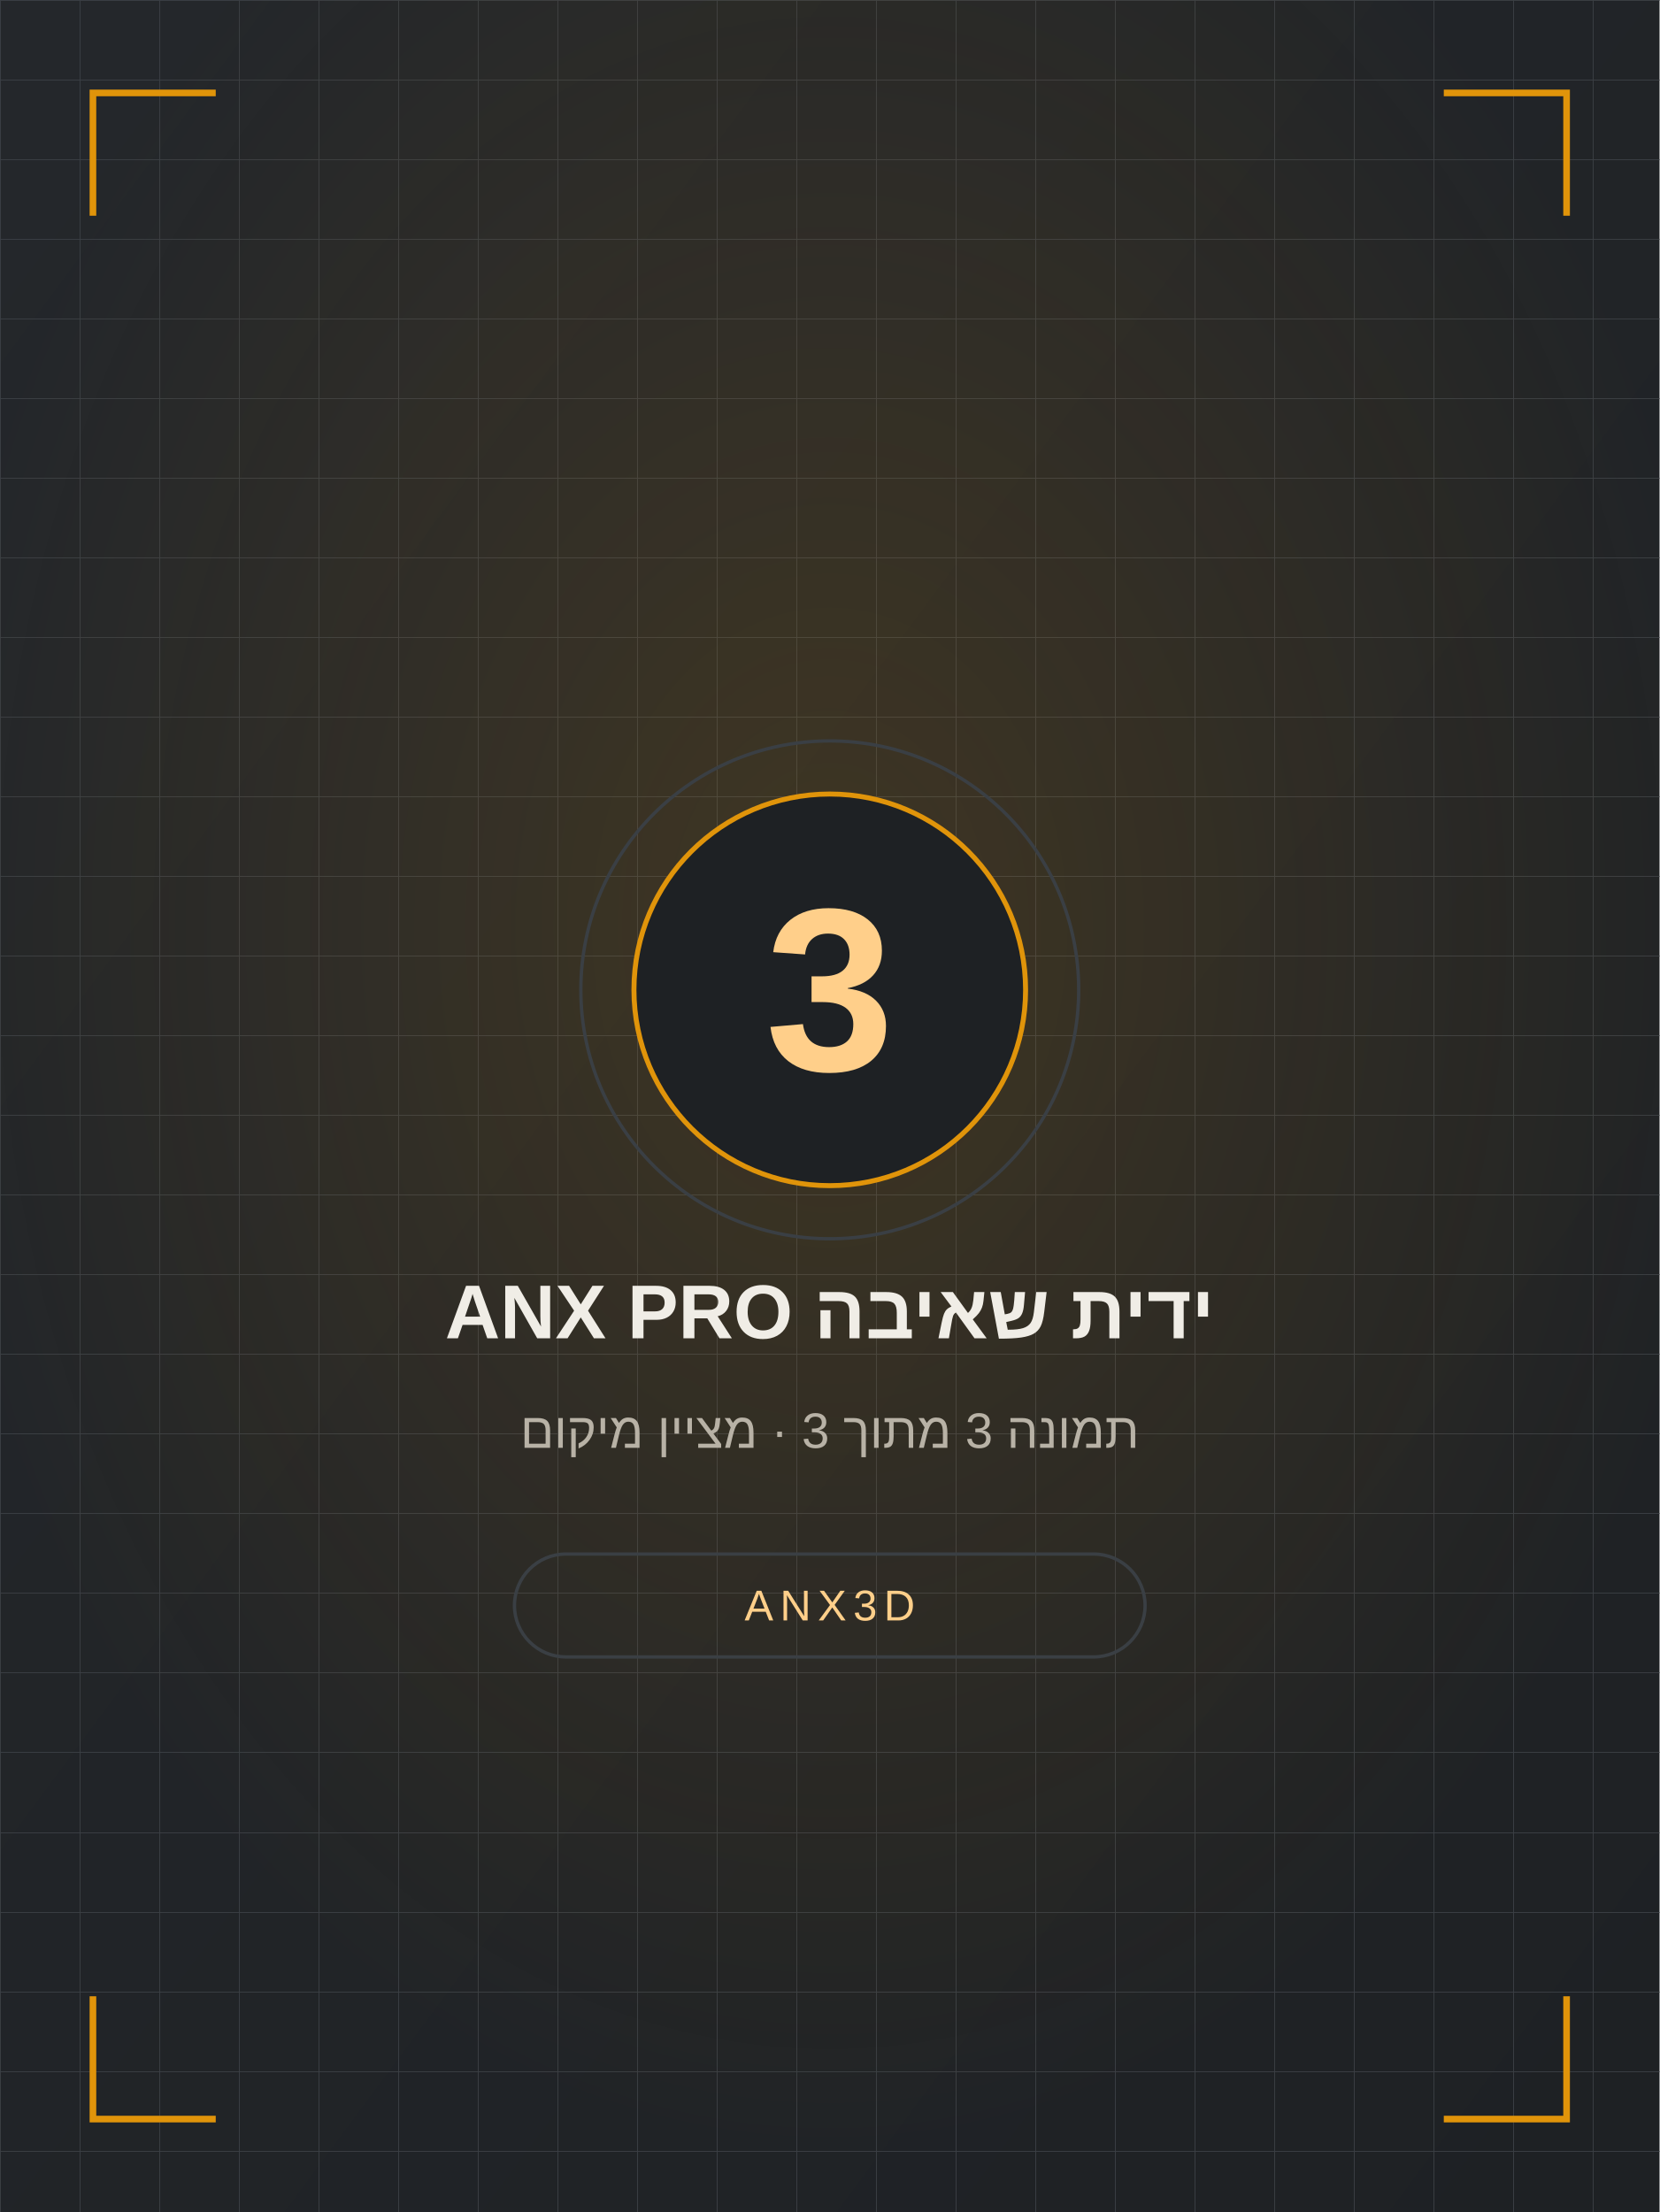
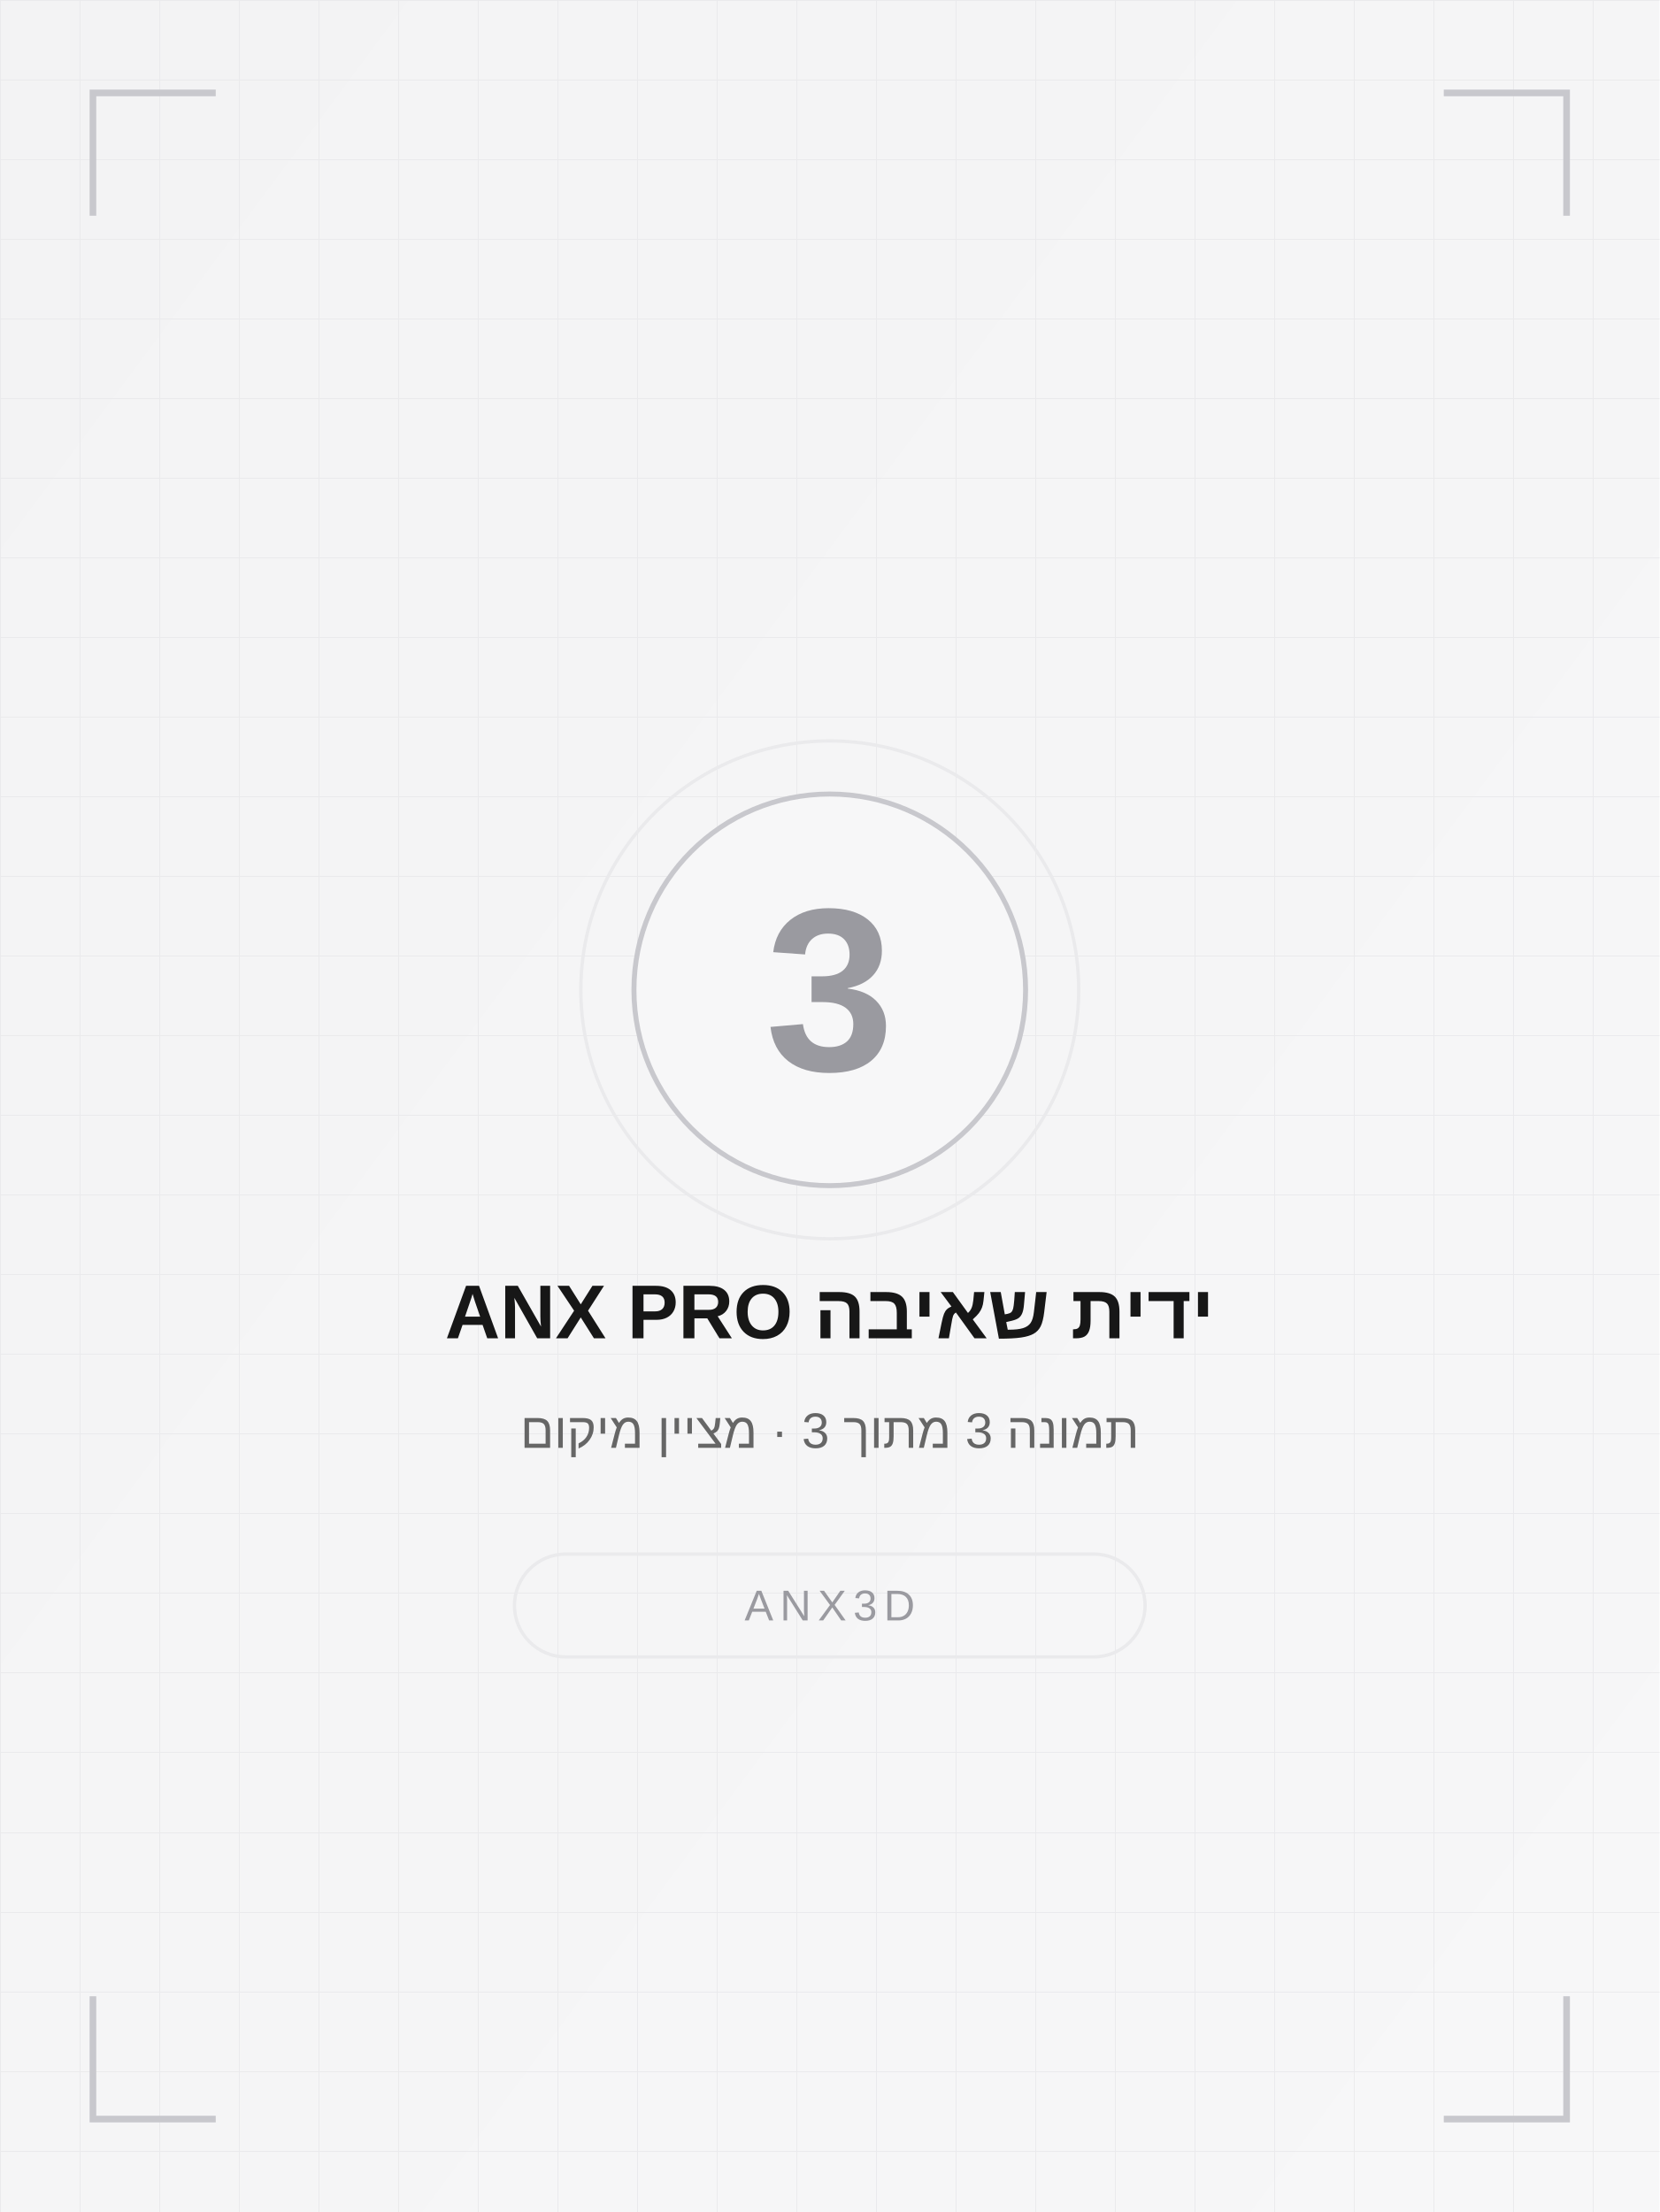
<svg xmlns="http://www.w3.org/2000/svg" width="1000" height="1333" viewBox="0 0 1000 1333" role="img" aria-label="ידית שאיבה ANX PRO — תמונה 3 מתוך 3 (מציין מיקום)">
  <defs>
    <linearGradient id="bg" x1="0" y1="0" x2="1" y2="1">
-       <stop offset="0%" stop-color="#24272b" />
-       <stop offset="100%" stop-color="#1e2124" />
+       <stop offset="0%" stop-color="#f3f3f4" />
+       <stop offset="100%" stop-color="#f7f7f8" />
    </linearGradient>
    <pattern id="grid" width="48" height="48" patternUnits="userSpaceOnUse">
-       <path d="M48 0H0V48" fill="none" stroke="#3a3f44" stroke-width="1" />
+       <path d="M48 0H0V48" fill="none" stroke="#eaeaec" stroke-width="1" />
    </pattern>
    <radialGradient id="glow" cx="50%" cy="42%" r="55%">
-       <stop offset="0%" stop-color="#e0940a" stop-opacity="0.16" />
-       <stop offset="100%" stop-color="#e0940a" stop-opacity="0" />
+       <stop offset="0%" stop-color="#c8c8cd" stop-opacity="0" />
+       <stop offset="100%" stop-color="#c8c8cd" stop-opacity="0" />
    </radialGradient>
  </defs>
  <rect width="1000" height="1333" fill="url(#bg)" />
  <rect width="1000" height="1333" fill="url(#grid)" />
  <rect width="1000" height="1333" fill="url(#glow)" />
-   <path d="M56 128V56h72" fill="none" stroke="#e0940a" stroke-width="4" stroke-linecap="square" />
-   <path d="M872 56h72v72" fill="none" stroke="#e0940a" stroke-width="4" stroke-linecap="square" />
-   <path d="M944 1205v72h-72" fill="none" stroke="#e0940a" stroke-width="4" stroke-linecap="square" />
-   <path d="M128 1277H56v-72" fill="none" stroke="#e0940a" stroke-width="4" stroke-linecap="square" />
-   <circle cx="500" cy="596.5" r="150" fill="none" stroke="#3a3f44" stroke-width="2" />
-   <circle cx="500" cy="596.5" r="118" fill="#1e2124" stroke="#e0940a" stroke-width="3" />
-   <text x="500" y="596.5" text-anchor="middle" dominant-baseline="central" font-family="Heebo, Arial, sans-serif" font-size="140" font-weight="700" fill="#ffcf8a">3</text>
-   <text x="500" y="806.5" text-anchor="middle" direction="rtl" font-family="Heebo, Arial, sans-serif" font-size="46" font-weight="700" fill="#f0ede6">ידית שאיבה ANX PRO</text>
-   <text x="500" y="872.5" text-anchor="middle" direction="rtl" font-family="Heebo, Arial, sans-serif" font-size="30" fill="#b8b2a6">תמונה 3 מתוך 3 · מציין מיקום</text>
-   <rect x="310" y="936.5" width="380" height="62" rx="31" fill="none" stroke="#3a3f44" stroke-width="2" />
-   <text x="500" y="967.5" text-anchor="middle" dominant-baseline="central" font-family="Heebo, Arial, sans-serif" font-size="26" letter-spacing="4" fill="#ffcf8a">ANX3D</text>
+   <path d="M56 128V56h72" fill="none" stroke="#c8c8cd" stroke-width="4" stroke-linecap="square" />
+   <path d="M872 56h72v72" fill="none" stroke="#c8c8cd" stroke-width="4" stroke-linecap="square" />
+   <path d="M944 1205v72h-72" fill="none" stroke="#c8c8cd" stroke-width="4" stroke-linecap="square" />
+   <path d="M128 1277H56v-72" fill="none" stroke="#c8c8cd" stroke-width="4" stroke-linecap="square" />
+   <circle cx="500" cy="596.5" r="150" fill="none" stroke="#eaeaec" stroke-width="2" />
+   <circle cx="500" cy="596.5" r="118" fill="#f7f7f8" stroke="#c8c8cd" stroke-width="3" />
+   <text x="500" y="596.5" text-anchor="middle" dominant-baseline="central" font-family="Heebo, Arial, sans-serif" font-size="140" font-weight="700" fill="#9a9aa0">3</text>
+   <text x="500" y="806.5" text-anchor="middle" direction="rtl" font-family="Heebo, Arial, sans-serif" font-size="46" font-weight="700" fill="#171717">ידית שאיבה ANX PRO</text>
+   <text x="500" y="872.5" text-anchor="middle" direction="rtl" font-family="Heebo, Arial, sans-serif" font-size="30" fill="#666666">תמונה 3 מתוך 3 · מציין מיקום</text>
+   <rect x="310" y="936.5" width="380" height="62" rx="31" fill="none" stroke="#eaeaec" stroke-width="2" />
+   <text x="500" y="967.5" text-anchor="middle" dominant-baseline="central" font-family="Heebo, Arial, sans-serif" font-size="26" letter-spacing="4" fill="#9a9aa0">ANX3D</text>
</svg>
